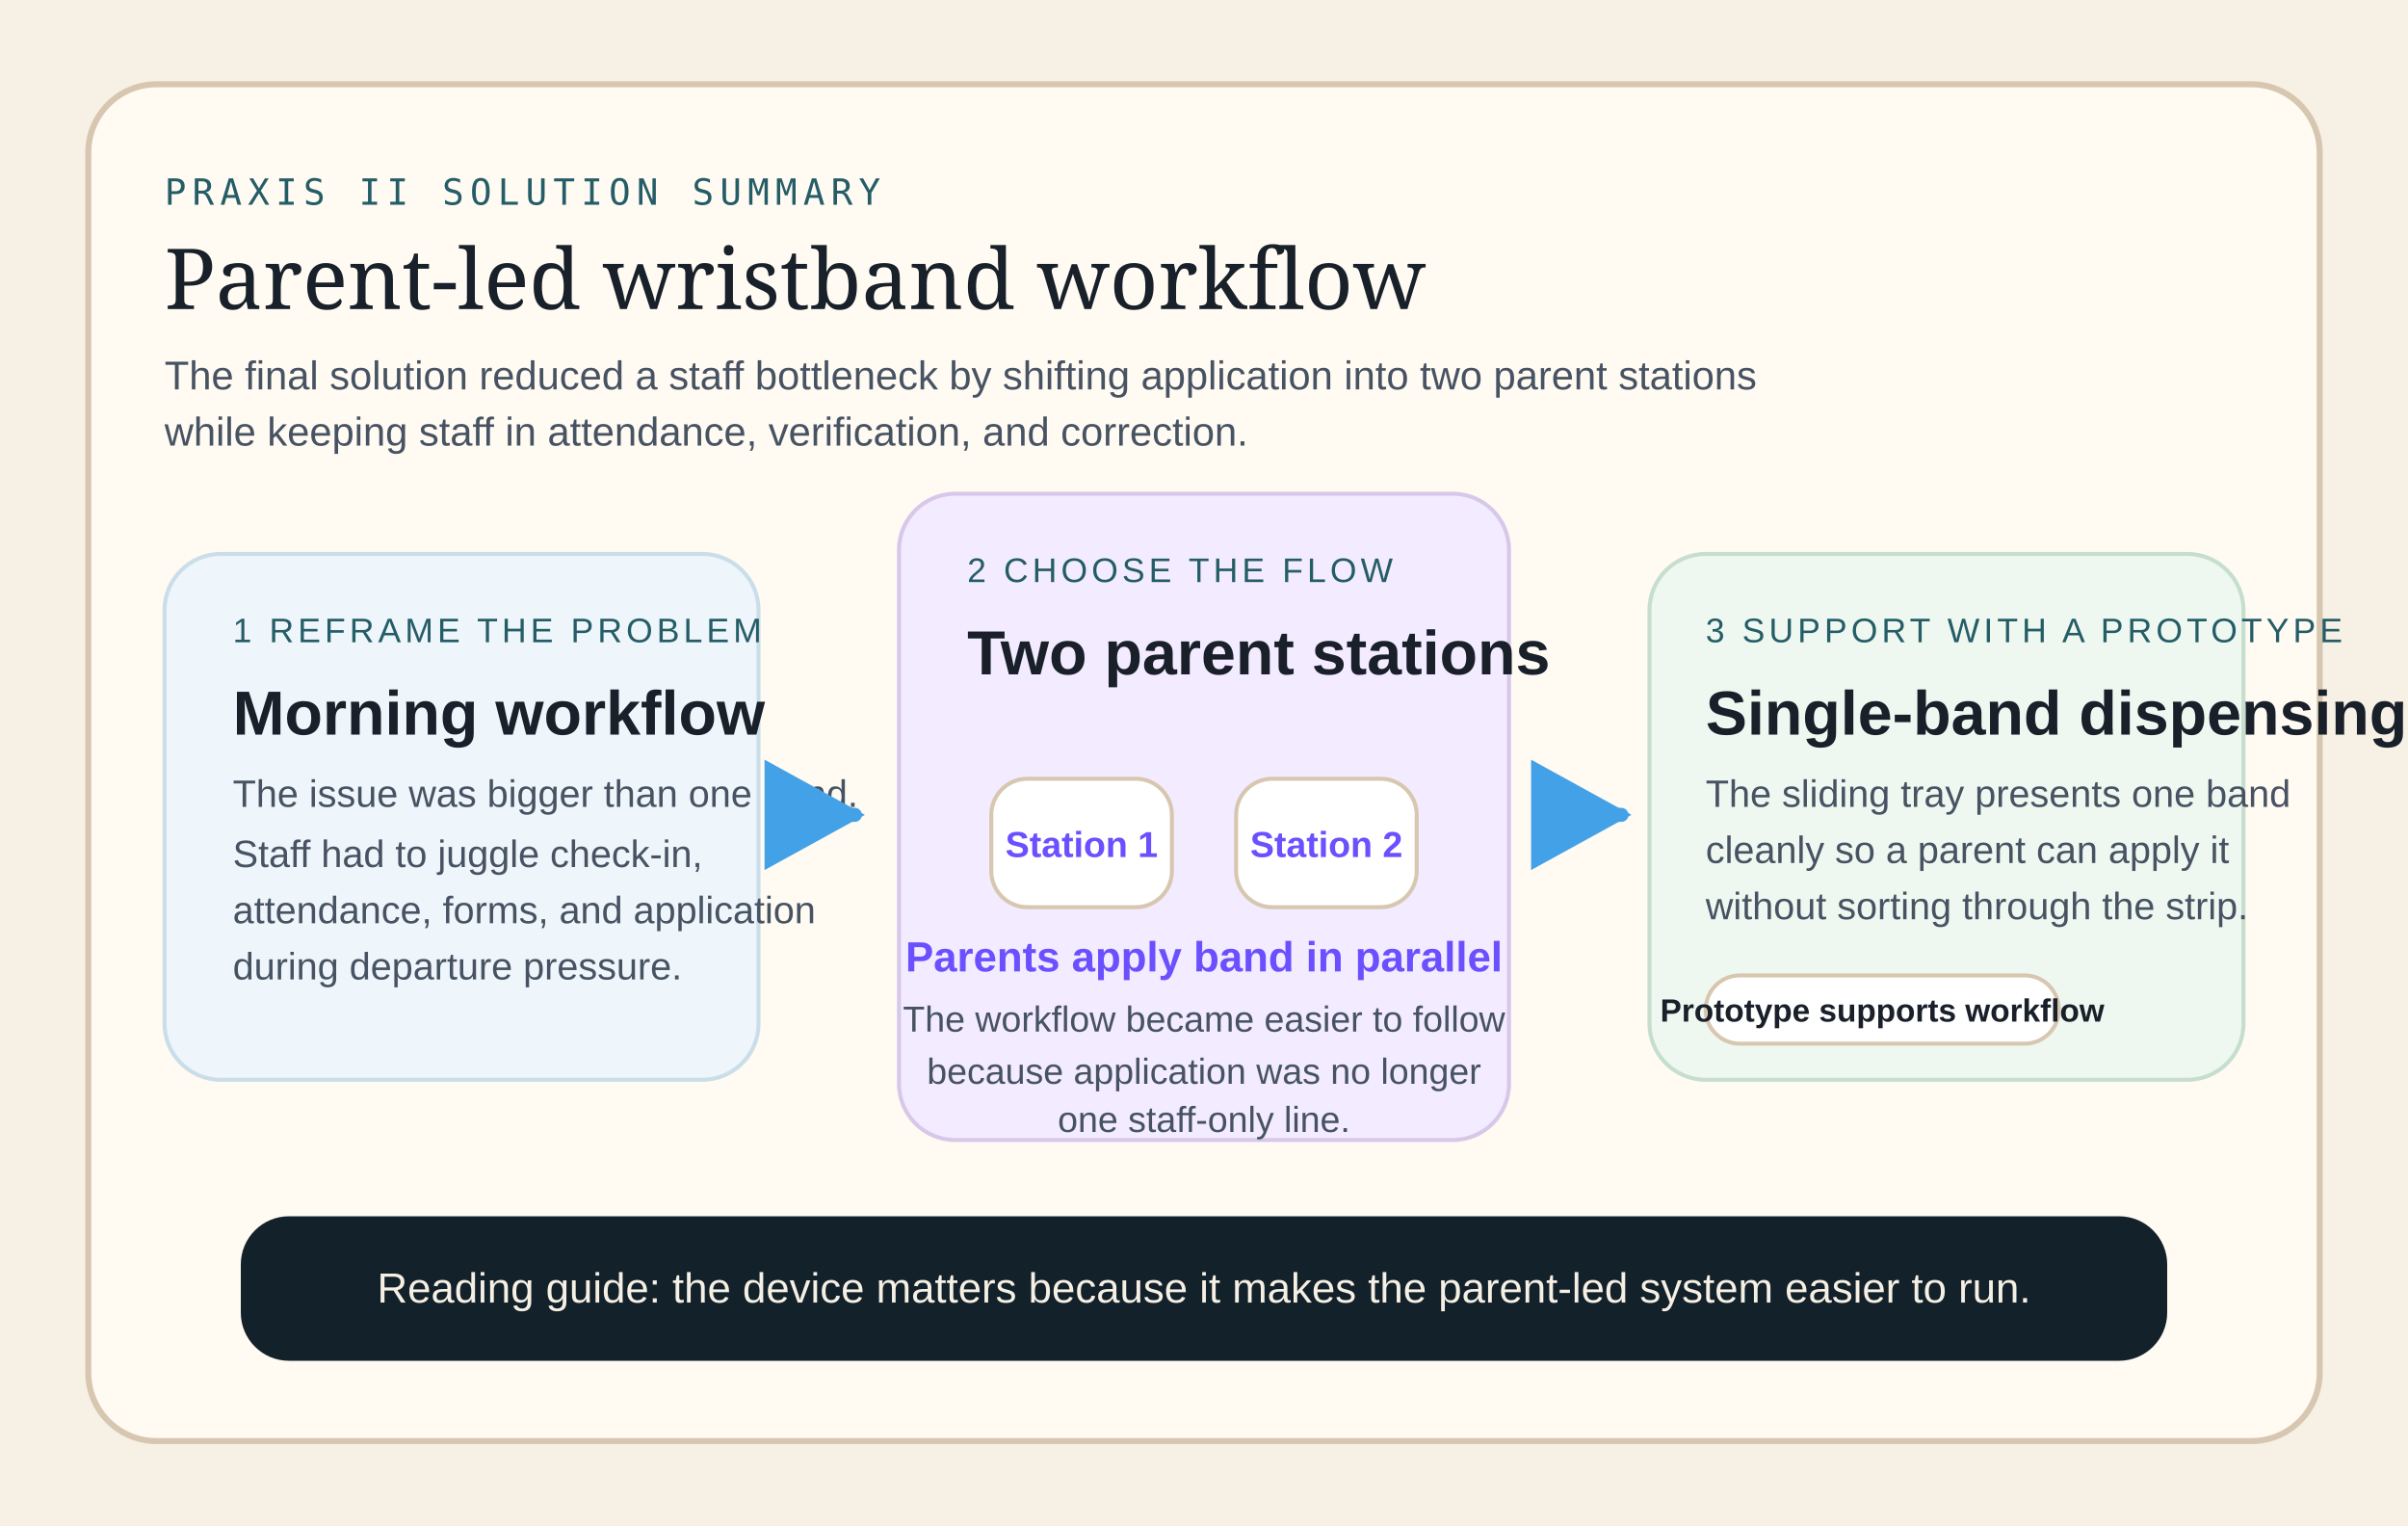
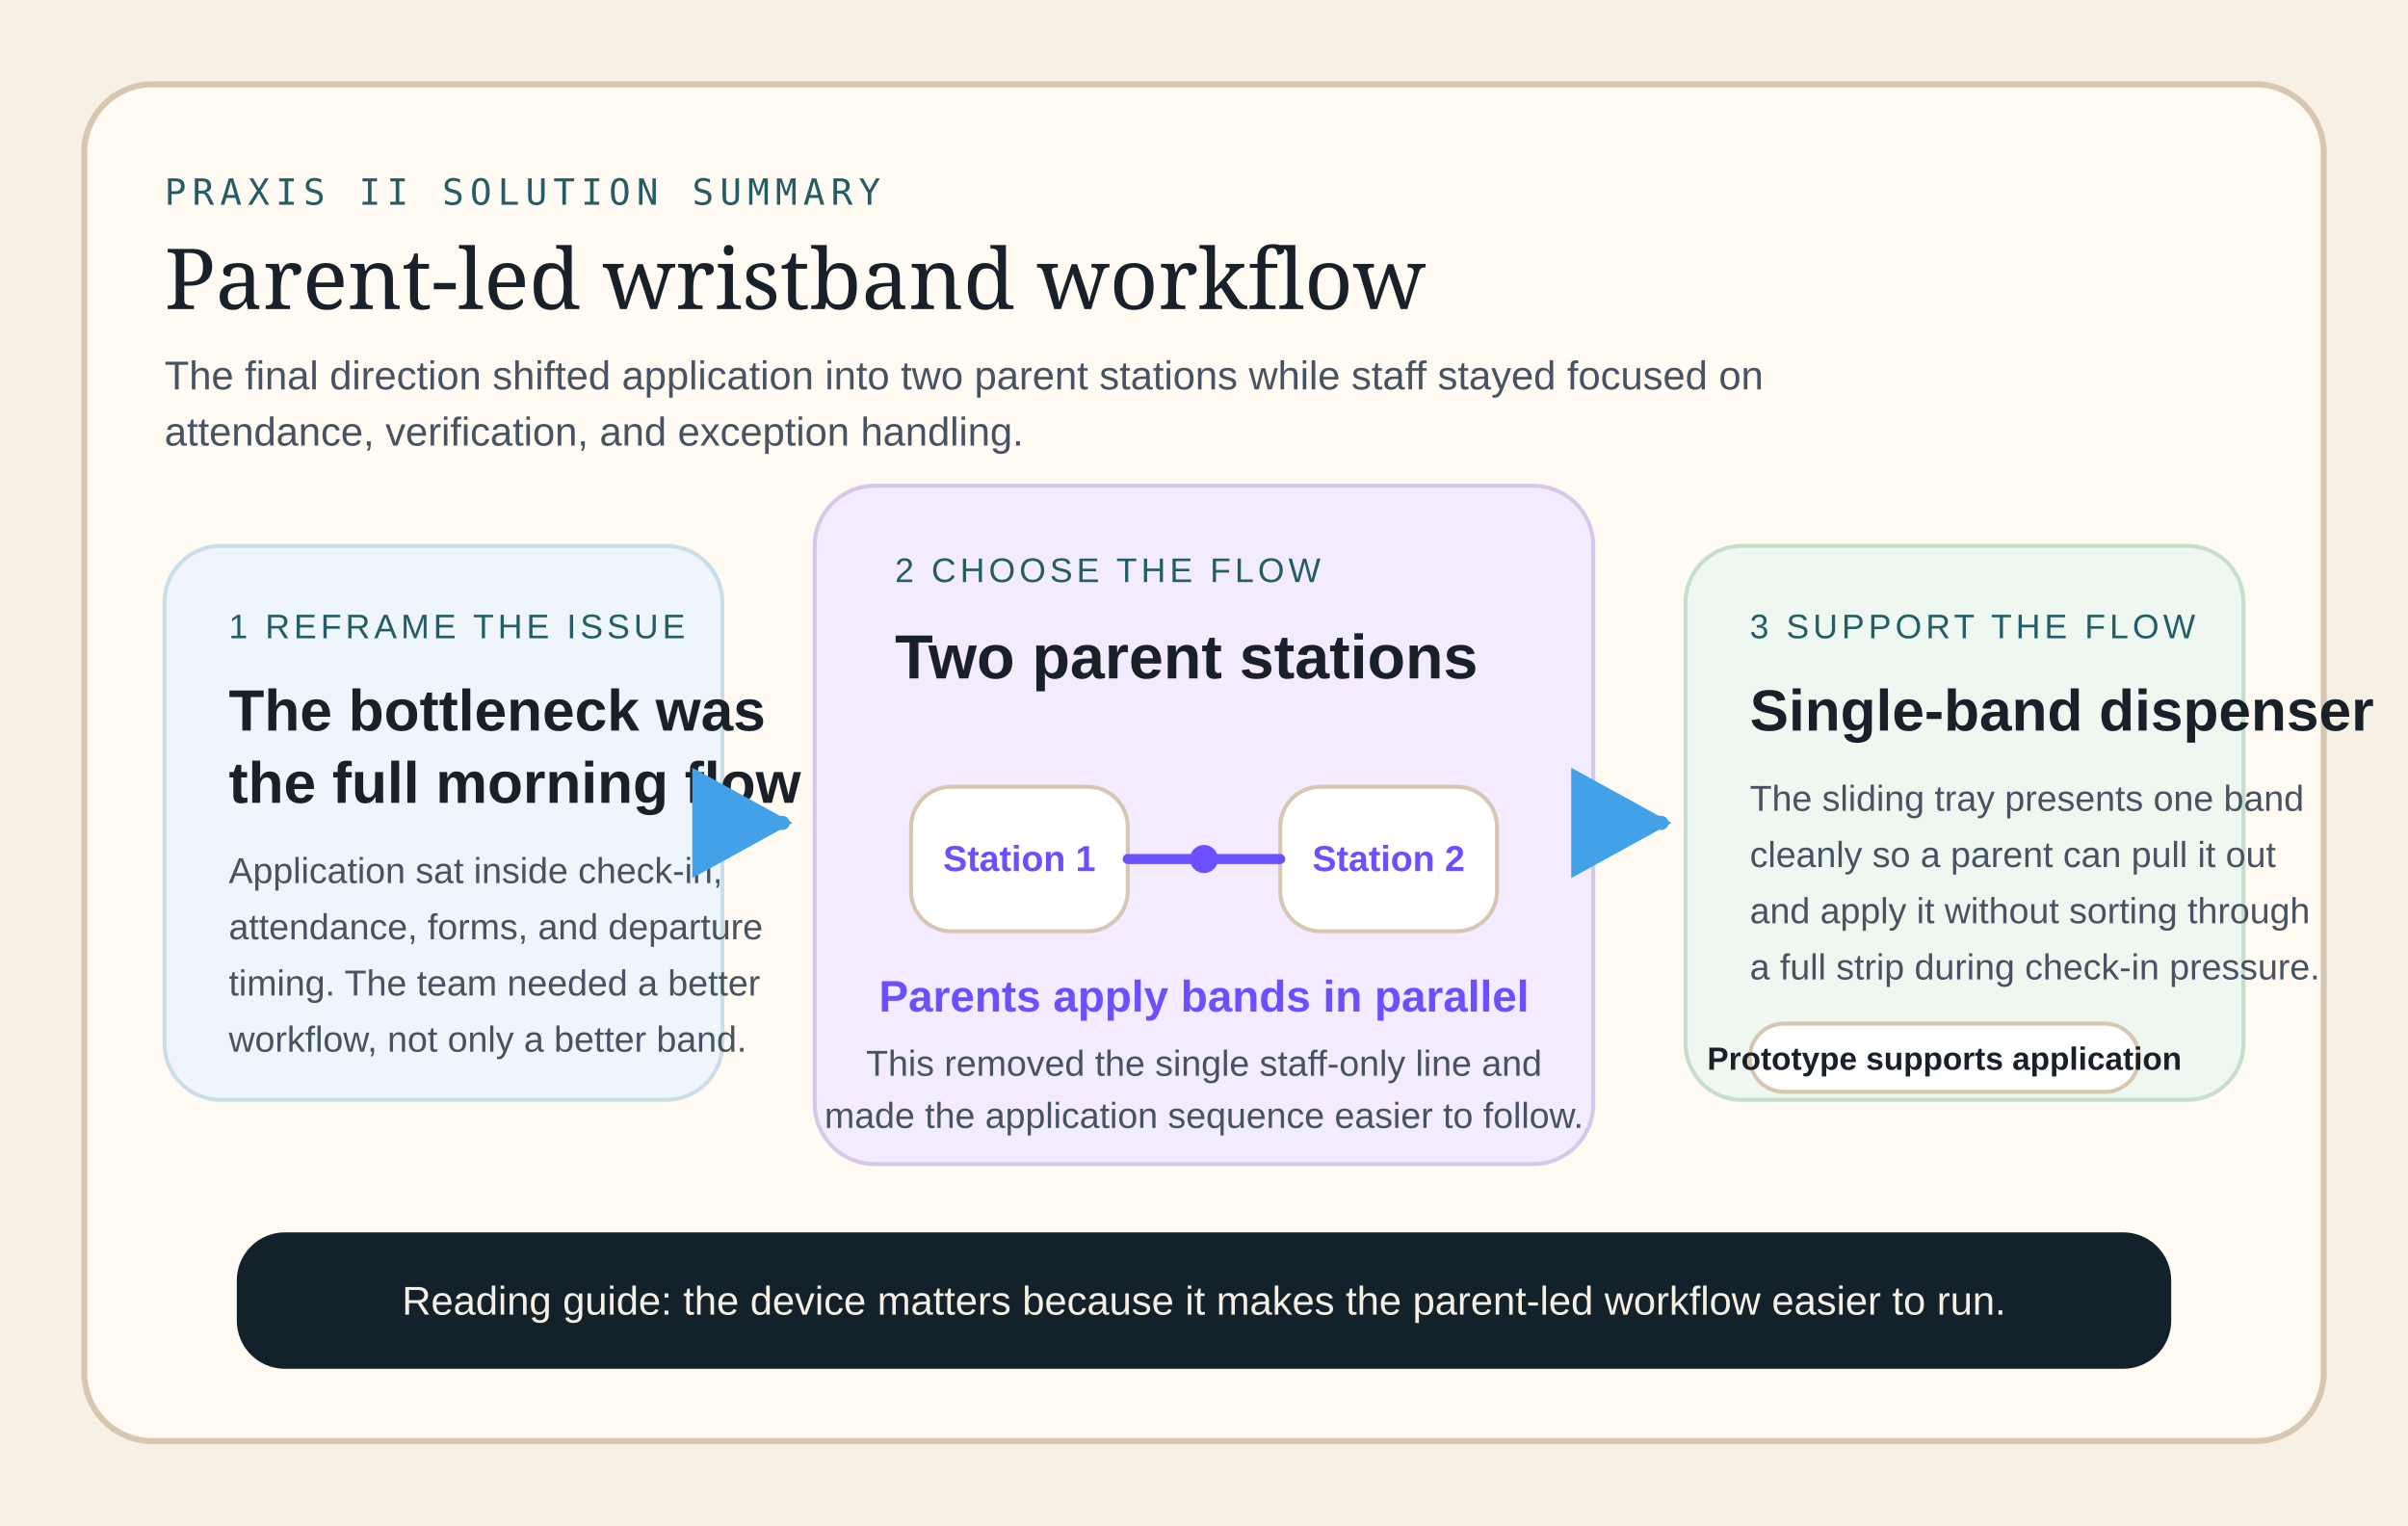
<svg xmlns="http://www.w3.org/2000/svg" viewBox="0 0 1200 760" role="img" aria-labelledby="title desc">
  <defs>
    <marker id="summary-arrow" viewBox="0 0 14 14" refX="11" refY="7" markerWidth="10" markerHeight="10" orient="auto">
      <path d="M2 1.5 L12 7 L2 12.5 Z" fill="#43a1e8" />
    </marker>
  </defs>
  <rect width="1200" height="760" fill="#f7f0e4" />
-   <rect x="44" y="42" width="1112" height="676" rx="34" fill="#fffaf2" stroke="#d8c7b0" stroke-width="3" />
+   <rect x="42" y="42" width="1116" height="676" rx="34" fill="#fffaf2" stroke="#d8c7b0" stroke-width="3" />
  <text x="82" y="102" font-family="'IBM Plex Mono', monospace" font-size="18" fill="#255d67" letter-spacing="3">PRAXIS II SOLUTION SUMMARY</text>
  <text x="82" y="154" font-family="'Fraunces', Georgia, serif" font-size="42" fill="#18202a">Parent-led wristband workflow</text>
-   <text x="82" y="194" font-family="'Public Sans', Arial, sans-serif" font-size="20" fill="#475362">The final solution reduced a staff bottleneck by shifting application into two parent stations</text>
-   <text x="82" y="222" font-family="'Public Sans', Arial, sans-serif" font-size="20" fill="#475362">while keeping staff in attendance, verification, and correction.</text>
+   <text x="82" y="194" font-family="'Public Sans', Arial, sans-serif" font-size="20" fill="#475362">The final direction shifted application into two parent stations while staff stayed focused on</text>
+   <text x="82" y="222" font-family="'Public Sans', Arial, sans-serif" font-size="20" fill="#475362">attendance, verification, and exception handling.</text>
  <g font-family="'Public Sans', Arial, sans-serif">
-     <rect x="82" y="276" width="296" height="262" rx="28" fill="#eef5fb" stroke="#cadeea" stroke-width="2" />
-     <text x="116" y="320" font-size="17" fill="#255d67" letter-spacing="2">1 REFRAME THE PROBLEM</text>
-     <text x="116" y="366" font-size="31" font-weight="700" fill="#19202a">Morning workflow</text>
-     <text x="116" y="402" font-size="19" fill="#475362">The issue was bigger than one band.</text>
-     <text x="116" y="432" font-size="19" fill="#475362">Staff had to juggle check-in,</text>
-     <text x="116" y="460" font-size="19" fill="#475362">attendance, forms, and application</text>
-     <text x="116" y="488" font-size="19" fill="#475362">during departure pressure.</text>
-     <rect x="448" y="246" width="304" height="322" rx="28" fill="#f3ebff" stroke="#d7c8ea" stroke-width="2" />
-     <text x="482" y="290" font-size="17" fill="#255d67" letter-spacing="2">2 CHOOSE THE FLOW</text>
-     <text x="482" y="336" font-size="31" font-weight="700" fill="#19202a">Two parent stations</text>
-     <rect x="494" y="388" width="90" height="64" rx="18" fill="#ffffff" stroke="#d8c7b0" stroke-width="2" />
-     <rect x="616" y="388" width="90" height="64" rx="18" fill="#ffffff" stroke="#d8c7b0" stroke-width="2" />
-     <text x="539" y="427" text-anchor="middle" font-size="18" font-weight="700" fill="#6a50ff">Station 1</text>
-     <text x="661" y="427" text-anchor="middle" font-size="18" font-weight="700" fill="#6a50ff">Station 2</text>
-     <text x="600" y="484" text-anchor="middle" font-size="21" font-weight="700" fill="#6a50ff">Parents apply band in parallel</text>
-     <text x="600" y="514" text-anchor="middle" font-size="18" fill="#475362">The workflow became easier to follow</text>
-     <text x="600" y="540" text-anchor="middle" font-size="18" fill="#475362">because application was no longer</text>
-     <text x="600" y="564" text-anchor="middle" font-size="18" fill="#475362">one staff-only line.</text>
-     <rect x="822" y="276" width="296" height="262" rx="28" fill="#eef8f1" stroke="#c6dece" stroke-width="2" />
-     <text x="850" y="320" font-size="17" fill="#255d67" letter-spacing="2">3 SUPPORT WITH A PROTOTYPE</text>
-     <text x="850" y="366" font-size="31" font-weight="700" fill="#19202a">Single-band dispensing</text>
-     <text x="850" y="402" font-size="19" fill="#475362">The sliding tray presents one band</text>
-     <text x="850" y="430" font-size="19" fill="#475362">cleanly so a parent can apply it</text>
-     <text x="850" y="458" font-size="19" fill="#475362">without sorting through the strip.</text>
-     <rect x="850" y="486" width="176" height="34" rx="17" fill="#ffffff" stroke="#d8c7b0" stroke-width="2" />
-     <text x="938" y="509" text-anchor="middle" font-size="16" font-weight="700" fill="#19202a">Prototype supports workflow</text>
+     <rect x="82" y="272" width="278" height="276" rx="28" fill="#eef5fb" stroke="#cadeea" stroke-width="2" />
+     <text x="114" y="318" font-size="17" fill="#255d67" letter-spacing="2">1 REFRAME THE ISSUE</text>
+     <text x="114" y="364" font-size="29" font-weight="700" fill="#19202a">The bottleneck was</text>
+     <text x="114" y="400" font-size="29" font-weight="700" fill="#19202a">the full morning flow</text>
+     <text x="114" y="440" font-size="18" fill="#475362">Application sat inside check-in,</text>
+     <text x="114" y="468" font-size="18" fill="#475362">attendance, forms, and departure</text>
+     <text x="114" y="496" font-size="18" fill="#475362">timing. The team needed a better</text>
+     <text x="114" y="524" font-size="18" fill="#475362">workflow, not only a better band.</text>
+     <rect x="406" y="242" width="388" height="338" rx="30" fill="#f3ebff" stroke="#d7c8ea" stroke-width="2" />
+     <text x="446" y="290" font-size="17" fill="#255d67" letter-spacing="2">2 CHOOSE THE FLOW</text>
+     <text x="446" y="338" font-size="31" font-weight="700" fill="#19202a">Two parent stations</text>
+     <rect x="454" y="392" width="108" height="72" rx="20" fill="#ffffff" stroke="#d8c7b0" stroke-width="2" />
+     <rect x="638" y="392" width="108" height="72" rx="20" fill="#ffffff" stroke="#d8c7b0" stroke-width="2" />
+     <text x="508" y="434" text-anchor="middle" font-size="18" font-weight="700" fill="#6a50ff">Station 1</text>
+     <text x="692" y="434" text-anchor="middle" font-size="18" font-weight="700" fill="#6a50ff">Station 2</text>
+     <path d="M562 428 H638" fill="none" stroke="#6a50ff" stroke-width="5" stroke-linecap="round" />
+     <circle cx="600" cy="428" r="7" fill="#6a50ff" />
+     <text x="600" y="504" text-anchor="middle" font-size="22" font-weight="700" fill="#6a50ff">Parents apply bands in parallel</text>
+     <text x="600" y="536" text-anchor="middle" font-size="18" fill="#475362">This removed the single staff-only line and</text>
+     <text x="600" y="562" text-anchor="middle" font-size="18" fill="#475362">made the application sequence easier to follow.</text>
+     <rect x="840" y="272" width="278" height="276" rx="28" fill="#eef8f1" stroke="#c6dece" stroke-width="2" />
+     <text x="872" y="318" font-size="17" fill="#255d67" letter-spacing="2">3 SUPPORT THE FLOW</text>
+     <text x="872" y="364" font-size="29" font-weight="700" fill="#19202a">Single-band dispenser</text>
+     <text x="872" y="404" font-size="18" fill="#475362">The sliding tray presents one band</text>
+     <text x="872" y="432" font-size="18" fill="#475362">cleanly so a parent can pull it out</text>
+     <text x="872" y="460" font-size="18" fill="#475362">and apply it without sorting through</text>
+     <text x="872" y="488" font-size="18" fill="#475362">a full strip during check-in pressure.</text>
+     <rect x="872" y="510" width="194" height="34" rx="17" fill="#ffffff" stroke="#d8c7b0" stroke-width="2" />
+     <text x="969" y="533" text-anchor="middle" font-size="16" font-weight="700" fill="#19202a">Prototype supports application</text>
  </g>
  <g fill="none" stroke="#43a1e8" stroke-width="7" stroke-linecap="round" marker-end="url(#summary-arrow)">
-     <path d="M390 406 H426" />
-     <path d="M772 406 H808" />
+     <path d="M372 410 H390" />
+     <path d="M810 410 H828" />
  </g>
  <g font-family="'Public Sans', Arial, sans-serif">
-     <rect x="120" y="606" width="960" height="72" rx="24" fill="#13212a" />
-     <text x="600" y="649" text-anchor="middle" font-size="21" fill="#f5efe4">Reading guide: the device matters because it makes the parent-led system easier to run.</text>
+     <rect x="118" y="614" width="964" height="68" rx="24" fill="#13212a" />
+     <text x="600" y="655" text-anchor="middle" font-size="20" fill="#f5efe4">Reading guide: the device matters because it makes the parent-led workflow easier to run.</text>
  </g>
</svg>
